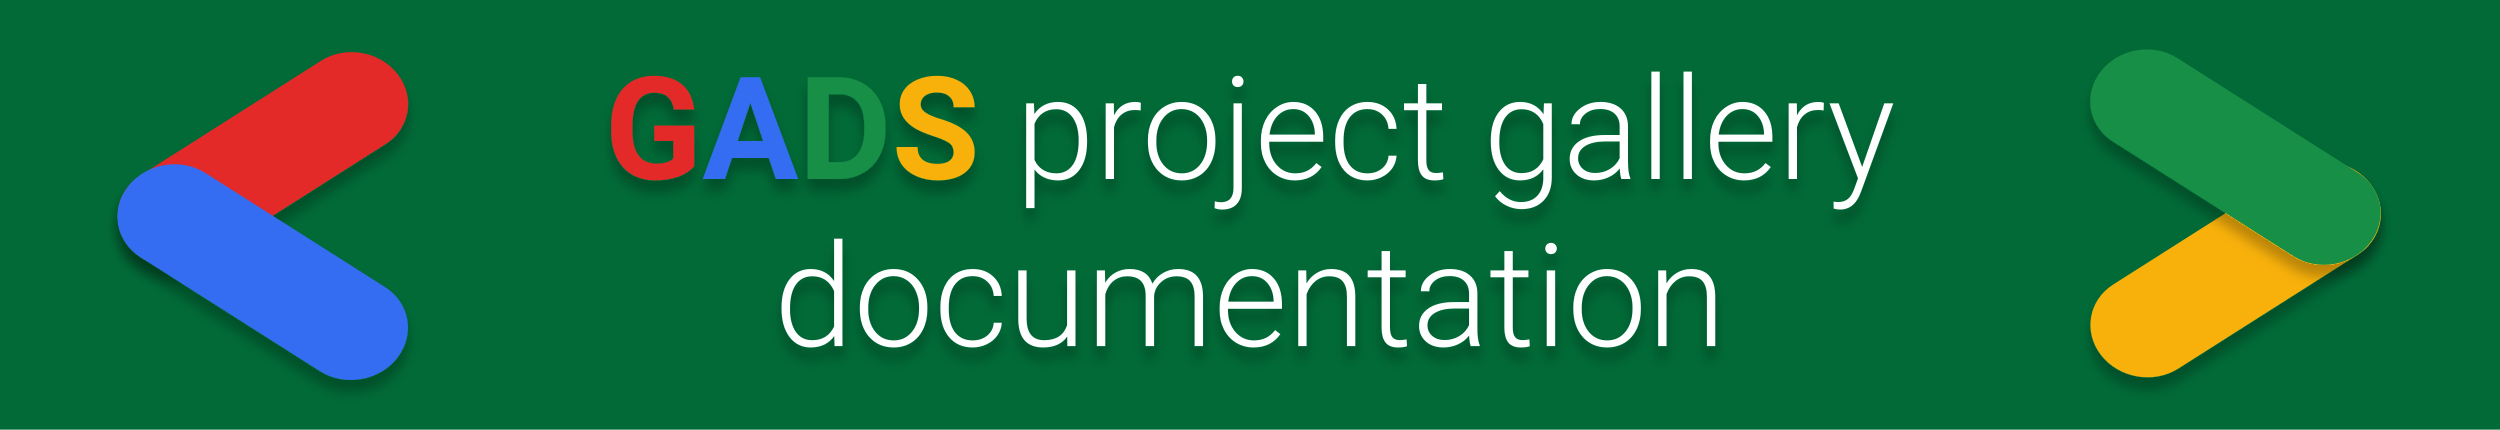
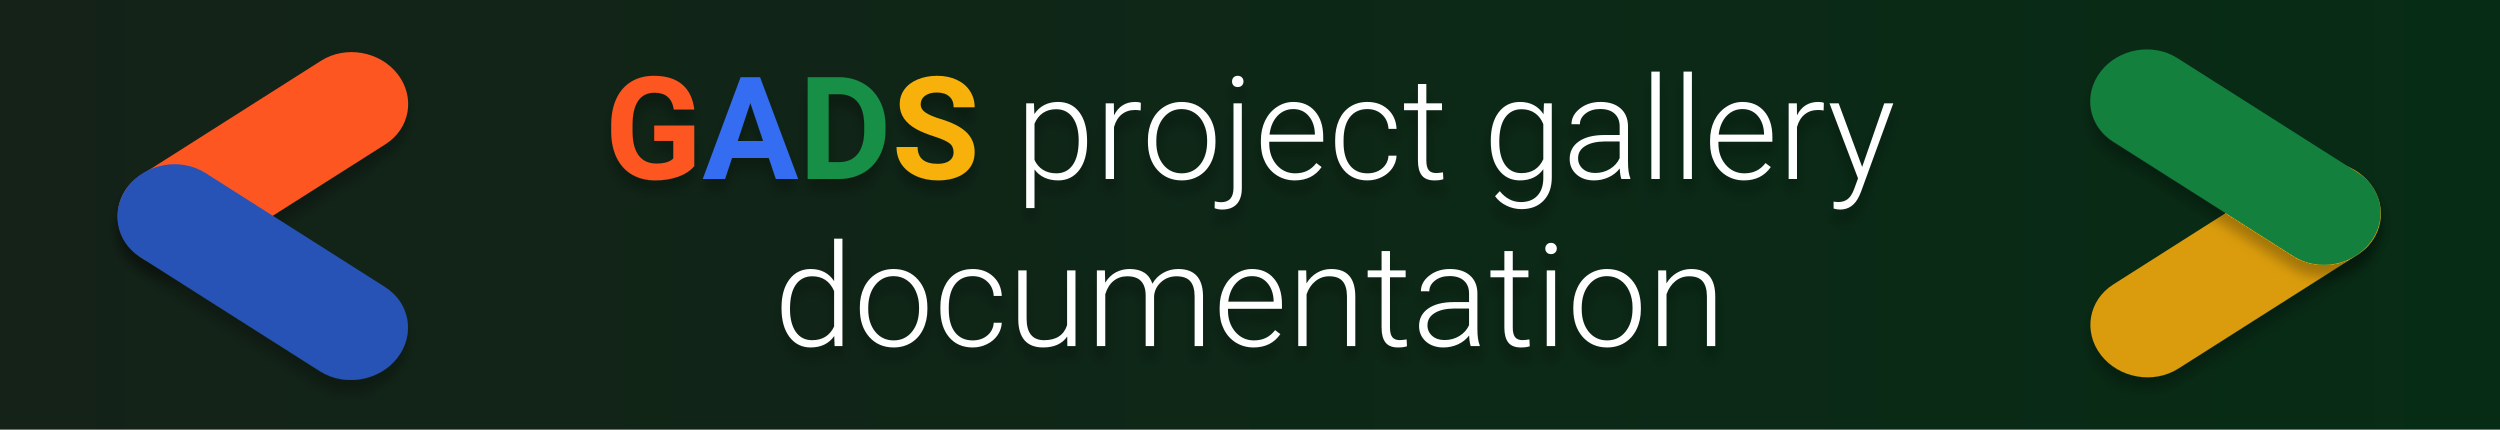
<svg xmlns="http://www.w3.org/2000/svg" width="838" height="144" viewBox="0 0 838 144" fill="none">
-   <rect width="838" height="144" fill="#016A37" />
+   <rect width="838" height="144" fill="url(#paint0_linear)" />
  <g filter="url(#filter0_d)">
-     <path d="M232.719 55.688C231.453 57.203 229.664 58.383 227.352 59.227C225.039 60.055 222.477 60.469 219.664 60.469C216.711 60.469 214.117 59.828 211.883 58.547C209.664 57.25 207.945 55.375 206.727 52.922C205.523 50.469 204.906 47.586 204.875 44.273V41.953C204.875 38.547 205.445 35.602 206.586 33.117C207.742 30.617 209.398 28.711 211.555 27.398C213.727 26.07 216.266 25.406 219.172 25.406C223.219 25.406 226.383 26.375 228.664 28.312C230.945 30.234 232.297 33.039 232.719 36.727H225.875C225.562 34.773 224.867 33.344 223.789 32.438C222.727 31.531 221.258 31.078 219.383 31.078C216.992 31.078 215.172 31.977 213.922 33.773C212.672 35.57 212.039 38.242 212.023 41.789V43.969C212.023 47.547 212.703 50.25 214.062 52.078C215.422 53.906 217.414 54.82 220.039 54.82C222.68 54.82 224.562 54.258 225.688 53.133V47.25H219.289V42.07H232.719V55.688Z" fill="#E32A28" />
+     <path d="M232.719 55.688C231.453 57.203 229.664 58.383 227.352 59.227C225.039 60.055 222.477 60.469 219.664 60.469C216.711 60.469 214.117 59.828 211.883 58.547C209.664 57.25 207.945 55.375 206.727 52.922C205.523 50.469 204.906 47.586 204.875 44.273V41.953C204.875 38.547 205.445 35.602 206.586 33.117C207.742 30.617 209.398 28.711 211.555 27.398C213.727 26.07 216.266 25.406 219.172 25.406C223.219 25.406 226.383 26.375 228.664 28.312C230.945 30.234 232.297 33.039 232.719 36.727H225.875C225.562 34.773 224.867 33.344 223.789 32.438C222.727 31.531 221.258 31.078 219.383 31.078C216.992 31.078 215.172 31.977 213.922 33.773C212.672 35.57 212.039 38.242 212.023 41.789V43.969C212.023 47.547 212.703 50.25 214.062 52.078C215.422 53.906 217.414 54.82 220.039 54.82C222.68 54.82 224.562 54.258 225.688 53.133V47.25H219.289V42.07H232.719V55.688Z" fill="#FE5621" />
    <path d="M257.703 52.969H245.375L243.031 60H235.555L248.258 25.875H254.773L267.547 60H260.07L257.703 52.969ZM247.273 47.273H255.805L251.516 34.5L247.273 47.273Z" fill="#346DF2" />
    <path d="M270.734 60V25.875H281.234C284.234 25.875 286.914 26.555 289.273 27.914C291.648 29.258 293.5 31.18 294.828 33.68C296.156 36.164 296.82 38.992 296.82 42.164V43.734C296.82 46.906 296.164 49.727 294.852 52.195C293.555 54.664 291.719 56.578 289.344 57.938C286.969 59.297 284.289 59.984 281.305 60H270.734ZM277.766 31.57V54.352H281.164C283.914 54.352 286.016 53.453 287.469 51.656C288.922 49.859 289.664 47.289 289.695 43.945V42.141C289.695 38.672 288.977 36.047 287.539 34.266C286.102 32.469 284 31.57 281.234 31.57H277.766Z" fill="#178F46" />
    <path d="M319.648 51.047C319.648 49.719 319.18 48.703 318.242 48C317.305 47.281 315.617 46.531 313.18 45.75C310.742 44.953 308.812 44.172 307.391 43.406C303.516 41.312 301.578 38.492 301.578 34.945C301.578 33.102 302.094 31.461 303.125 30.023C304.172 28.57 305.664 27.438 307.602 26.625C309.555 25.812 311.742 25.406 314.164 25.406C316.602 25.406 318.773 25.852 320.68 26.742C322.586 27.617 324.062 28.859 325.109 30.469C326.172 32.078 326.703 33.906 326.703 35.953H319.672C319.672 34.391 319.18 33.18 318.195 32.32C317.211 31.445 315.828 31.008 314.047 31.008C312.328 31.008 310.992 31.375 310.039 32.109C309.086 32.828 308.609 33.781 308.609 34.969C308.609 36.078 309.164 37.008 310.273 37.758C311.398 38.508 313.047 39.211 315.219 39.867C319.219 41.07 322.133 42.562 323.961 44.344C325.789 46.125 326.703 48.344 326.703 51C326.703 53.953 325.586 56.273 323.352 57.961C321.117 59.633 318.109 60.469 314.328 60.469C311.703 60.469 309.312 59.992 307.156 59.039C305 58.07 303.352 56.75 302.211 55.078C301.086 53.406 300.523 51.469 300.523 49.266H307.578C307.578 53.031 309.828 54.914 314.328 54.914C316 54.914 317.305 54.578 318.242 53.906C319.18 53.219 319.648 52.266 319.648 51.047Z" fill="#F8B10B" />
    <path d="M364.391 47.578C364.391 51.531 363.516 54.672 361.766 57C360.016 59.312 357.672 60.469 354.734 60.469C351.266 60.469 348.609 59.25 346.766 56.812V69.75H343.977V34.641H346.578L346.719 38.227C348.547 35.523 351.195 34.172 354.664 34.172C357.695 34.172 360.07 35.32 361.789 37.617C363.523 39.914 364.391 43.102 364.391 47.18V47.578ZM361.578 47.086C361.578 43.852 360.914 41.297 359.586 39.422C358.258 37.547 356.406 36.609 354.031 36.609C352.312 36.609 350.836 37.023 349.602 37.852C348.367 38.68 347.422 39.883 346.766 41.461V53.625C347.438 55.078 348.398 56.188 349.648 56.953C350.898 57.719 352.375 58.102 354.078 58.102C356.438 58.102 358.273 57.164 359.586 55.289C360.914 53.398 361.578 50.664 361.578 47.086ZM382.344 37.031C381.75 36.922 381.117 36.867 380.445 36.867C378.695 36.867 377.211 37.359 375.992 38.344C374.789 39.312 373.93 40.727 373.414 42.586V60H370.625V34.641H373.367L373.414 38.672C374.898 35.672 377.281 34.172 380.562 34.172C381.344 34.172 381.961 34.273 382.414 34.477L382.344 37.031ZM384.781 46.945C384.781 44.508 385.25 42.312 386.188 40.359C387.141 38.406 388.477 36.891 390.195 35.812C391.93 34.719 393.891 34.172 396.078 34.172C399.453 34.172 402.188 35.359 404.281 37.734C406.375 40.094 407.422 43.227 407.422 47.133V47.719C407.422 50.172 406.945 52.383 405.992 54.352C405.055 56.305 403.727 57.812 402.008 58.875C400.289 59.938 398.328 60.469 396.125 60.469C392.766 60.469 390.031 59.289 387.922 56.93C385.828 54.555 384.781 51.414 384.781 47.508V46.945ZM387.594 47.719C387.594 50.75 388.375 53.242 389.938 55.195C391.516 57.133 393.578 58.102 396.125 58.102C398.656 58.102 400.703 57.133 402.266 55.195C403.844 53.242 404.633 50.672 404.633 47.484V46.945C404.633 45.008 404.273 43.234 403.555 41.625C402.836 40.016 401.828 38.773 400.531 37.898C399.234 37.008 397.75 36.562 396.078 36.562C393.578 36.562 391.539 37.547 389.961 39.516C388.383 41.469 387.594 44.031 387.594 47.203V47.719ZM416.258 34.641V63.023C416.258 65.367 415.695 67.156 414.57 68.391C413.445 69.625 411.789 70.242 409.602 70.242C408.758 70.242 407.938 70.094 407.141 69.797L407.188 67.477C407.875 67.68 408.578 67.781 409.297 67.781C412.078 67.781 413.469 66.18 413.469 62.977V34.641H416.258ZM414.875 25.406C415.484 25.406 415.961 25.594 416.305 25.969C416.648 26.328 416.82 26.773 416.82 27.305C416.82 27.836 416.648 28.281 416.305 28.641C415.961 29 415.484 29.18 414.875 29.18C414.281 29.18 413.812 29 413.469 28.641C413.141 28.281 412.977 27.836 412.977 27.305C412.977 26.773 413.141 26.328 413.469 25.969C413.812 25.594 414.281 25.406 414.875 25.406ZM434.023 60.469C431.867 60.469 429.914 59.938 428.164 58.875C426.43 57.812 425.078 56.336 424.109 54.445C423.141 52.539 422.656 50.406 422.656 48.047V47.039C422.656 44.602 423.125 42.406 424.062 40.453C425.016 38.5 426.336 36.969 428.023 35.859C429.711 34.734 431.539 34.172 433.508 34.172C436.586 34.172 439.023 35.227 440.82 37.336C442.633 39.43 443.539 42.297 443.539 45.938V47.508H425.445V48.047C425.445 50.922 426.266 53.32 427.906 55.242C429.562 57.148 431.641 58.102 434.141 58.102C435.641 58.102 436.961 57.828 438.102 57.281C439.258 56.734 440.305 55.859 441.242 54.656L443 55.992C440.938 58.977 437.945 60.469 434.023 60.469ZM433.508 36.562C431.398 36.562 429.617 37.336 428.164 38.883C426.727 40.43 425.852 42.508 425.539 45.117H440.75V44.812C440.672 42.375 439.977 40.391 438.664 38.859C437.352 37.328 435.633 36.562 433.508 36.562ZM458.375 58.102C460.328 58.102 461.961 57.555 463.273 56.461C464.602 55.352 465.32 53.922 465.43 52.172H468.125C468.047 53.719 467.562 55.133 466.672 56.414C465.781 57.68 464.594 58.672 463.109 59.391C461.641 60.109 460.062 60.469 458.375 60.469C455.047 60.469 452.406 59.312 450.453 57C448.516 54.688 447.547 51.578 447.547 47.672V46.828C447.547 44.328 447.984 42.117 448.859 40.195C449.734 38.273 450.984 36.789 452.609 35.742C454.25 34.695 456.164 34.172 458.352 34.172C461.133 34.172 463.422 35 465.219 36.656C467.031 38.312 468 40.492 468.125 43.195H465.43C465.305 41.211 464.586 39.609 463.273 38.391C461.977 37.172 460.336 36.562 458.352 36.562C455.82 36.562 453.852 37.477 452.445 39.305C451.055 41.133 450.359 43.695 450.359 46.992V47.812C450.359 51.047 451.055 53.57 452.445 55.383C453.852 57.195 455.828 58.102 458.375 58.102ZM478.109 28.148V34.641H483.359V36.938H478.109V53.836C478.109 55.242 478.359 56.289 478.859 56.977C479.375 57.664 480.227 58.008 481.414 58.008C481.883 58.008 482.641 57.93 483.688 57.773L483.805 60.07C483.07 60.336 482.07 60.469 480.805 60.469C478.883 60.469 477.484 59.914 476.609 58.805C475.734 57.68 475.297 56.031 475.297 53.859V36.938H470.633V34.641H475.297V28.148H478.109ZM499.719 47.086C499.719 43.117 500.594 39.977 502.344 37.664C504.109 35.336 506.5 34.172 509.516 34.172C512.969 34.172 515.594 35.547 517.391 38.297L517.531 34.641H520.156V59.484C520.156 62.75 519.242 65.336 517.414 67.242C515.586 69.148 513.109 70.102 509.984 70.102C508.219 70.102 506.531 69.703 504.922 68.906C503.328 68.125 502.07 67.078 501.148 65.766L502.719 64.078C504.703 66.516 507.062 67.734 509.797 67.734C512.141 67.734 513.969 67.039 515.281 65.648C516.594 64.273 517.273 62.359 517.32 59.906V56.719C515.523 59.219 512.906 60.469 509.469 60.469C506.531 60.469 504.172 59.297 502.391 56.953C500.609 54.609 499.719 51.445 499.719 47.461V47.086ZM502.555 47.578C502.555 50.812 503.203 53.367 504.5 55.242C505.797 57.102 507.625 58.031 509.984 58.031C513.438 58.031 515.883 56.484 517.32 53.391V41.602C516.664 39.977 515.719 38.742 514.484 37.898C513.25 37.039 511.766 36.609 510.031 36.609C507.672 36.609 505.836 37.539 504.523 39.398C503.211 41.242 502.555 43.969 502.555 47.578ZM543.477 60C543.195 59.203 543.016 58.023 542.938 56.461C541.953 57.742 540.695 58.734 539.164 59.438C537.648 60.125 536.039 60.469 534.336 60.469C531.898 60.469 529.922 59.789 528.406 58.43C526.906 57.07 526.156 55.352 526.156 53.273C526.156 50.805 527.18 48.852 529.227 47.414C531.289 45.977 534.156 45.258 537.828 45.258H542.914V42.375C542.914 40.562 542.352 39.141 541.227 38.109C540.117 37.062 538.492 36.539 536.352 36.539C534.398 36.539 532.781 37.039 531.5 38.039C530.219 39.039 529.578 40.242 529.578 41.648L526.766 41.625C526.766 39.609 527.703 37.867 529.578 36.398C531.453 34.914 533.758 34.172 536.492 34.172C539.32 34.172 541.547 34.883 543.172 36.305C544.812 37.711 545.656 39.68 545.703 42.211V54.211C545.703 56.664 545.961 58.5 546.477 59.719V60H543.477ZM534.664 57.984C536.539 57.984 538.211 57.531 539.68 56.625C541.164 55.719 542.242 54.508 542.914 52.992V47.414H537.898C535.102 47.445 532.914 47.961 531.336 48.961C529.758 49.945 528.969 51.305 528.969 53.039C528.969 54.461 529.492 55.641 530.539 56.578C531.602 57.516 532.977 57.984 534.664 57.984ZM556.344 60H553.531V24H556.344V60ZM567.125 60H564.312V24H567.125V60ZM584.586 60.469C582.43 60.469 580.477 59.938 578.727 58.875C576.992 57.812 575.641 56.336 574.672 54.445C573.703 52.539 573.219 50.406 573.219 48.047V47.039C573.219 44.602 573.688 42.406 574.625 40.453C575.578 38.5 576.898 36.969 578.586 35.859C580.273 34.734 582.102 34.172 584.07 34.172C587.148 34.172 589.586 35.227 591.383 37.336C593.195 39.43 594.102 42.297 594.102 45.938V47.508H576.008V48.047C576.008 50.922 576.828 53.32 578.469 55.242C580.125 57.148 582.203 58.102 584.703 58.102C586.203 58.102 587.523 57.828 588.664 57.281C589.82 56.734 590.867 55.859 591.805 54.656L593.562 55.992C591.5 58.977 588.508 60.469 584.586 60.469ZM584.07 36.562C581.961 36.562 580.18 37.336 578.727 38.883C577.289 40.43 576.414 42.508 576.102 45.117H591.312V44.812C591.234 42.375 590.539 40.391 589.227 38.859C587.914 37.328 586.195 36.562 584.07 36.562ZM611.281 37.031C610.688 36.922 610.055 36.867 609.383 36.867C607.633 36.867 606.148 37.359 604.93 38.344C603.727 39.312 602.867 40.727 602.352 42.586V60H599.562V34.641H602.305L602.352 38.672C603.836 35.672 606.219 34.172 609.5 34.172C610.281 34.172 610.898 34.273 611.352 34.477L611.281 37.031ZM624.195 55.969L631.602 34.641H634.625L623.797 64.312L623.234 65.625C621.844 68.703 619.695 70.242 616.789 70.242C616.117 70.242 615.398 70.133 614.633 69.914L614.609 67.594L616.062 67.734C617.438 67.734 618.547 67.391 619.391 66.703C620.25 66.031 620.977 64.867 621.57 63.211L622.812 59.789L613.25 34.641H616.32L624.195 55.969ZM261.969 103.086C261.969 99.148 262.844 96.016 264.594 93.688C266.359 91.344 268.75 90.172 271.766 90.172C275.188 90.172 277.797 91.523 279.594 94.227V80H282.383V116H279.758L279.641 112.625C277.844 115.188 275.203 116.469 271.719 116.469C268.797 116.469 266.438 115.297 264.641 112.953C262.859 110.594 261.969 107.414 261.969 103.414V103.086ZM264.805 103.578C264.805 106.812 265.453 109.367 266.75 111.242C268.047 113.102 269.875 114.031 272.234 114.031C275.688 114.031 278.141 112.508 279.594 109.461V97.555C278.141 94.258 275.703 92.609 272.281 92.609C269.922 92.609 268.086 93.539 266.773 95.398C265.461 97.242 264.805 99.969 264.805 103.578ZM288.219 102.945C288.219 100.508 288.688 98.312 289.625 96.359C290.578 94.406 291.914 92.891 293.633 91.812C295.367 90.719 297.328 90.172 299.516 90.172C302.891 90.172 305.625 91.359 307.719 93.734C309.812 96.094 310.859 99.227 310.859 103.133V103.719C310.859 106.172 310.383 108.383 309.43 110.352C308.492 112.305 307.164 113.812 305.445 114.875C303.727 115.938 301.766 116.469 299.562 116.469C296.203 116.469 293.469 115.289 291.359 112.93C289.266 110.555 288.219 107.414 288.219 103.508V102.945ZM291.031 103.719C291.031 106.75 291.812 109.242 293.375 111.195C294.953 113.133 297.016 114.102 299.562 114.102C302.094 114.102 304.141 113.133 305.703 111.195C307.281 109.242 308.07 106.672 308.07 103.484V102.945C308.07 101.008 307.711 99.234 306.992 97.625C306.273 96.016 305.266 94.773 303.969 93.898C302.672 93.008 301.188 92.562 299.516 92.562C297.016 92.562 294.977 93.547 293.398 95.516C291.82 97.469 291.031 100.031 291.031 103.203V103.719ZM326.047 114.102C328 114.102 329.633 113.555 330.945 112.461C332.273 111.352 332.992 109.922 333.102 108.172H335.797C335.719 109.719 335.234 111.133 334.344 112.414C333.453 113.68 332.266 114.672 330.781 115.391C329.312 116.109 327.734 116.469 326.047 116.469C322.719 116.469 320.078 115.312 318.125 113C316.188 110.688 315.219 107.578 315.219 103.672V102.828C315.219 100.328 315.656 98.117 316.531 96.195C317.406 94.273 318.656 92.789 320.281 91.742C321.922 90.695 323.836 90.172 326.023 90.172C328.805 90.172 331.094 91 332.891 92.656C334.703 94.312 335.672 96.492 335.797 99.195H333.102C332.977 97.211 332.258 95.609 330.945 94.391C329.648 93.172 328.008 92.562 326.023 92.562C323.492 92.562 321.523 93.477 320.117 95.305C318.727 97.133 318.031 99.695 318.031 102.992V103.812C318.031 107.047 318.727 109.57 320.117 111.383C321.523 113.195 323.5 114.102 326.047 114.102ZM357.734 112.789C356.047 115.242 353.352 116.469 349.648 116.469C346.945 116.469 344.891 115.688 343.484 114.125C342.078 112.547 341.359 110.219 341.328 107.141V90.641H344.117V106.789C344.117 111.617 346.07 114.031 349.977 114.031C354.039 114.031 356.609 112.352 357.688 108.992V90.641H360.5V116H357.781L357.734 112.789ZM370.367 90.641L370.461 94.766C371.398 93.234 372.57 92.086 373.977 91.32C375.383 90.555 376.945 90.172 378.664 90.172C382.664 90.172 385.203 91.812 386.281 95.094C387.188 93.516 388.398 92.305 389.914 91.461C391.43 90.602 393.102 90.172 394.93 90.172C400.367 90.172 403.141 93.141 403.25 99.078V116H400.438V99.289C400.422 97.023 399.93 95.344 398.961 94.25C398.008 93.156 396.445 92.609 394.273 92.609C392.258 92.641 390.555 93.297 389.164 94.578C387.773 95.844 387 97.391 386.844 99.219V116H384.031V99.078C384.016 96.906 383.5 95.289 382.484 94.227C381.484 93.148 379.938 92.609 377.844 92.609C376.078 92.609 374.562 93.117 373.297 94.133C372.031 95.133 371.094 96.625 370.484 98.609V116H367.672V90.641H370.367ZM420.195 116.469C418.039 116.469 416.086 115.938 414.336 114.875C412.602 113.812 411.25 112.336 410.281 110.445C409.312 108.539 408.828 106.406 408.828 104.047V103.039C408.828 100.602 409.297 98.406 410.234 96.453C411.188 94.5 412.508 92.969 414.195 91.859C415.883 90.734 417.711 90.172 419.68 90.172C422.758 90.172 425.195 91.227 426.992 93.336C428.805 95.43 429.711 98.297 429.711 101.938V103.508H411.617V104.047C411.617 106.922 412.438 109.32 414.078 111.242C415.734 113.148 417.812 114.102 420.312 114.102C421.812 114.102 423.133 113.828 424.273 113.281C425.43 112.734 426.477 111.859 427.414 110.656L429.172 111.992C427.109 114.977 424.117 116.469 420.195 116.469ZM419.68 92.562C417.57 92.562 415.789 93.336 414.336 94.883C412.898 96.43 412.023 98.508 411.711 101.117H426.922V100.812C426.844 98.375 426.148 96.391 424.836 94.859C423.523 93.328 421.805 92.562 419.68 92.562ZM437.844 90.641L437.938 94.977C438.891 93.414 440.078 92.227 441.5 91.414C442.922 90.586 444.492 90.172 446.211 90.172C448.93 90.172 450.953 90.938 452.281 92.469C453.609 94 454.281 96.297 454.297 99.359V116H451.508V99.336C451.492 97.07 451.008 95.383 450.055 94.273C449.117 93.164 447.609 92.609 445.531 92.609C443.797 92.609 442.258 93.156 440.914 94.25C439.586 95.328 438.602 96.789 437.961 98.633V116H435.172V90.641H437.844ZM465.922 84.148V90.641H471.172V92.938H465.922V109.836C465.922 111.242 466.172 112.289 466.672 112.977C467.188 113.664 468.039 114.008 469.227 114.008C469.695 114.008 470.453 113.93 471.5 113.773L471.617 116.07C470.883 116.336 469.883 116.469 468.617 116.469C466.695 116.469 465.297 115.914 464.422 114.805C463.547 113.68 463.109 112.031 463.109 109.859V92.938H458.445V90.641H463.109V84.148H465.922ZM492.992 116C492.711 115.203 492.531 114.023 492.453 112.461C491.469 113.742 490.211 114.734 488.68 115.438C487.164 116.125 485.555 116.469 483.852 116.469C481.414 116.469 479.438 115.789 477.922 114.43C476.422 113.07 475.672 111.352 475.672 109.273C475.672 106.805 476.695 104.852 478.742 103.414C480.805 101.977 483.672 101.258 487.344 101.258H492.43V98.375C492.43 96.562 491.867 95.141 490.742 94.109C489.633 93.062 488.008 92.539 485.867 92.539C483.914 92.539 482.297 93.039 481.016 94.039C479.734 95.039 479.094 96.242 479.094 97.648L476.281 97.625C476.281 95.609 477.219 93.867 479.094 92.398C480.969 90.914 483.273 90.172 486.008 90.172C488.836 90.172 491.062 90.883 492.688 92.305C494.328 93.711 495.172 95.68 495.219 98.211V110.211C495.219 112.664 495.477 114.5 495.992 115.719V116H492.992ZM484.18 113.984C486.055 113.984 487.727 113.531 489.195 112.625C490.68 111.719 491.758 110.508 492.43 108.992V103.414H487.414C484.617 103.445 482.43 103.961 480.852 104.961C479.273 105.945 478.484 107.305 478.484 109.039C478.484 110.461 479.008 111.641 480.055 112.578C481.117 113.516 482.492 113.984 484.18 113.984ZM507.078 84.148V90.641H512.328V92.938H507.078V109.836C507.078 111.242 507.328 112.289 507.828 112.977C508.344 113.664 509.195 114.008 510.383 114.008C510.852 114.008 511.609 113.93 512.656 113.773L512.773 116.07C512.039 116.336 511.039 116.469 509.773 116.469C507.852 116.469 506.453 115.914 505.578 114.805C504.703 113.68 504.266 112.031 504.266 109.859V92.938H499.602V90.641H504.266V84.148H507.078ZM521.281 116H518.469V90.641H521.281V116ZM517.977 83.305C517.977 82.773 518.148 82.328 518.492 81.969C518.836 81.594 519.305 81.406 519.898 81.406C520.492 81.406 520.961 81.594 521.305 81.969C521.664 82.328 521.844 82.773 521.844 83.305C521.844 83.836 521.664 84.281 521.305 84.641C520.961 85 520.492 85.18 519.898 85.18C519.305 85.18 518.836 85 518.492 84.641C518.148 84.281 517.977 83.836 517.977 83.305ZM527.375 102.945C527.375 100.508 527.844 98.312 528.781 96.359C529.734 94.406 531.07 92.891 532.789 91.812C534.523 90.719 536.484 90.172 538.672 90.172C542.047 90.172 544.781 91.359 546.875 93.734C548.969 96.094 550.016 99.227 550.016 103.133V103.719C550.016 106.172 549.539 108.383 548.586 110.352C547.648 112.305 546.32 113.812 544.602 114.875C542.883 115.938 540.922 116.469 538.719 116.469C535.359 116.469 532.625 115.289 530.516 112.93C528.422 110.555 527.375 107.414 527.375 103.508V102.945ZM530.188 103.719C530.188 106.75 530.969 109.242 532.531 111.195C534.109 113.133 536.172 114.102 538.719 114.102C541.25 114.102 543.297 113.133 544.859 111.195C546.438 109.242 547.227 106.672 547.227 103.484V102.945C547.227 101.008 546.867 99.234 546.148 97.625C545.43 96.016 544.422 94.773 543.125 93.898C541.828 93.008 540.344 92.562 538.672 92.562C536.172 92.562 534.133 93.547 532.555 95.516C530.977 97.469 530.188 100.031 530.188 103.203V103.719ZM558.5 90.641L558.594 94.977C559.547 93.414 560.734 92.227 562.156 91.414C563.578 90.586 565.148 90.172 566.867 90.172C569.586 90.172 571.609 90.938 572.938 92.469C574.266 94 574.938 96.297 574.953 99.359V116H572.164V99.336C572.148 97.07 571.664 95.383 570.711 94.273C569.773 93.164 568.266 92.609 566.188 92.609C564.453 92.609 562.914 93.156 561.57 94.25C560.242 95.328 559.258 96.789 558.617 98.633V116H555.828V90.641H558.5Z" fill="white" />
  </g>
  <g filter="url(#filter1_d)">
-     <rect width="107.003" height="35.338" rx="17.669" transform="matrix(0.844207 -0.536017 0.611181 0.791491 32.189 68.2541)" fill="#E32A28" />
+     <rect width="107.003" height="35.338" rx="17.669" transform="matrix(0.844207 -0.536017 0.611181 0.791491 32.189 68.2542)" fill="#FE5621" />
  </g>
  <g filter="url(#filter2_d)">
-     <rect width="107.003" height="35.647" rx="17.823" transform="matrix(0.844207 0.536017 -0.611181 0.791491 53.7867 48.4302)" fill="#346DF2" />
+     <rect width="107.003" height="35.647" rx="17.823" transform="matrix(0.844207 0.536017 -0.611181 0.791491 53.7867 48.4302)" fill="#3167E4" />
+     <rect width="107.003" height="35.647" rx="17.823" transform="matrix(0.844207 0.536017 -0.611181 0.791491 53.7867 48.4302)" fill="black" fill-opacity="0.2" />
  </g>
  <g filter="url(#filter3_d)">
-     <rect width="107.003" height="35.647" rx="17.823" transform="matrix(-0.844207 0.536017 0.611181 0.791491 783.67 47.5317)" fill="#F8B10B" />
+     <rect width="107.003" height="35.647" rx="17.823" transform="matrix(-0.844207 0.536017 0.611181 0.791491 783.67 47.5317)" fill="#DA9C0C" />
  </g>
  <g filter="url(#filter4_d)">
-     <rect width="107.003" height="35.338" rx="17.669" transform="matrix(-0.844207 -0.536017 -0.611181 0.791491 805.268 67.3556)" fill="#178F46" />
+     <rect width="107.003" height="35.338" rx="17.669" transform="matrix(-0.844207 -0.536017 -0.611181 0.791491 805.268 67.3556)" fill="#14803E" />
  </g>
  <defs>
    <filter id="filter0_d" x="200.875" y="24" width="437.75" height="100.469" filterUnits="userSpaceOnUse" color-interpolation-filters="sRGB">
      <feFlood flood-opacity="0" result="BackgroundImageFix" />
      <feColorMatrix in="SourceAlpha" type="matrix" values="0 0 0 0 0 0 0 0 0 0 0 0 0 0 0 0 0 0 127 0" result="hardAlpha" />
      <feOffset dy="4" />
      <feGaussianBlur stdDeviation="2" />
      <feComposite in2="hardAlpha" operator="out" />
      <feColorMatrix type="matrix" values="0 0 0 0 0 0 0 0 0 0 0 0 0 0 0 0 0 0 0.25 0" />
      <feBlend mode="normal" in2="BackgroundImageFix" result="effect1_dropShadow" />
      <feBlend mode="normal" in="SourceGraphic" in2="effect1_dropShadow" result="shape" />
    </filter>
    <filter id="filter1_d" x="35.488" y="17.462" width="105.333" height="80.197" filterUnits="userSpaceOnUse" color-interpolation-filters="sRGB">
      <feFlood flood-opacity="0" result="BackgroundImageFix" />
      <feColorMatrix in="SourceAlpha" type="matrix" values="0 0 0 0 0 0 0 0 0 0 0 0 0 0 0 0 0 0 127 0" result="hardAlpha" />
      <feOffset dy="4" />
      <feGaussianBlur stdDeviation="2" />
      <feComposite in2="hardAlpha" operator="out" />
      <feColorMatrix type="matrix" values="0 0 0 0 0 0 0 0 0 0 0 0 0 0 0 0 0 0 0.25 0" />
      <feBlend mode="normal" in2="BackgroundImageFix" result="effect1_dropShadow" />
      <feBlend mode="normal" in="SourceGraphic" in2="effect1_dropShadow" result="shape" />
    </filter>
-     <filter id="filter2_d" x="35.363" y="55.052" width="105.394" height="80.327" filterUnits="userSpaceOnUse" color-interpolation-filters="sRGB">
+     <filter id="filter2_d" x="35.363" y="55.051" width="105.394" height="80.327" filterUnits="userSpaceOnUse" color-interpolation-filters="sRGB">
      <feFlood flood-opacity="0" result="BackgroundImageFix" />
      <feColorMatrix in="SourceAlpha" type="matrix" values="0 0 0 0 0 0 0 0 0 0 0 0 0 0 0 0 0 0 127 0" result="hardAlpha" />
      <feOffset dy="4" />
      <feGaussianBlur stdDeviation="2" />
      <feComposite in2="hardAlpha" operator="out" />
      <feColorMatrix type="matrix" values="0 0 0 0 0 0 0 0 0 0 0 0 0 0 0 0 0 0 0.25 0" />
      <feBlend mode="normal" in2="BackgroundImageFix" result="effect1_dropShadow" />
      <feBlend mode="normal" in="SourceGraphic" in2="effect1_dropShadow" result="shape" />
    </filter>
    <filter id="filter3_d" x="696.7" y="54.153" width="105.394" height="80.327" filterUnits="userSpaceOnUse" color-interpolation-filters="sRGB">
      <feFlood flood-opacity="0" result="BackgroundImageFix" />
      <feColorMatrix in="SourceAlpha" type="matrix" values="0 0 0 0 0 0 0 0 0 0 0 0 0 0 0 0 0 0 127 0" result="hardAlpha" />
      <feOffset dy="4" />
      <feGaussianBlur stdDeviation="2" />
      <feComposite in2="hardAlpha" operator="out" />
      <feColorMatrix type="matrix" values="0 0 0 0 0 0 0 0 0 0 0 0 0 0 0 0 0 0 0.25 0" />
      <feBlend mode="normal" in2="BackgroundImageFix" result="effect1_dropShadow" />
      <feBlend mode="normal" in="SourceGraphic" in2="effect1_dropShadow" result="shape" />
    </filter>
    <filter id="filter4_d" x="696.636" y="16.564" width="105.333" height="80.197" filterUnits="userSpaceOnUse" color-interpolation-filters="sRGB">
      <feFlood flood-opacity="0" result="BackgroundImageFix" />
      <feColorMatrix in="SourceAlpha" type="matrix" values="0 0 0 0 0 0 0 0 0 0 0 0 0 0 0 0 0 0 127 0" result="hardAlpha" />
      <feOffset dy="4" />
      <feGaussianBlur stdDeviation="2" />
      <feComposite in2="hardAlpha" operator="out" />
      <feColorMatrix type="matrix" values="0 0 0 0 0 0 0 0 0 0 0 0 0 0 0 0 0 0 0.25 0" />
      <feBlend mode="normal" in2="BackgroundImageFix" result="effect1_dropShadow" />
      <feBlend mode="normal" in="SourceGraphic" in2="effect1_dropShadow" result="shape" />
    </filter>
+     <linearGradient id="paint0_linear" x1="5.46314e-06" y1="72" x2="838" y2="72" gradientUnits="userSpaceOnUse">
+       <stop stop-color="#142218" />
+       <stop offset="1" stop-color="#072C15" />
+     </linearGradient>
  </defs>
</svg>
